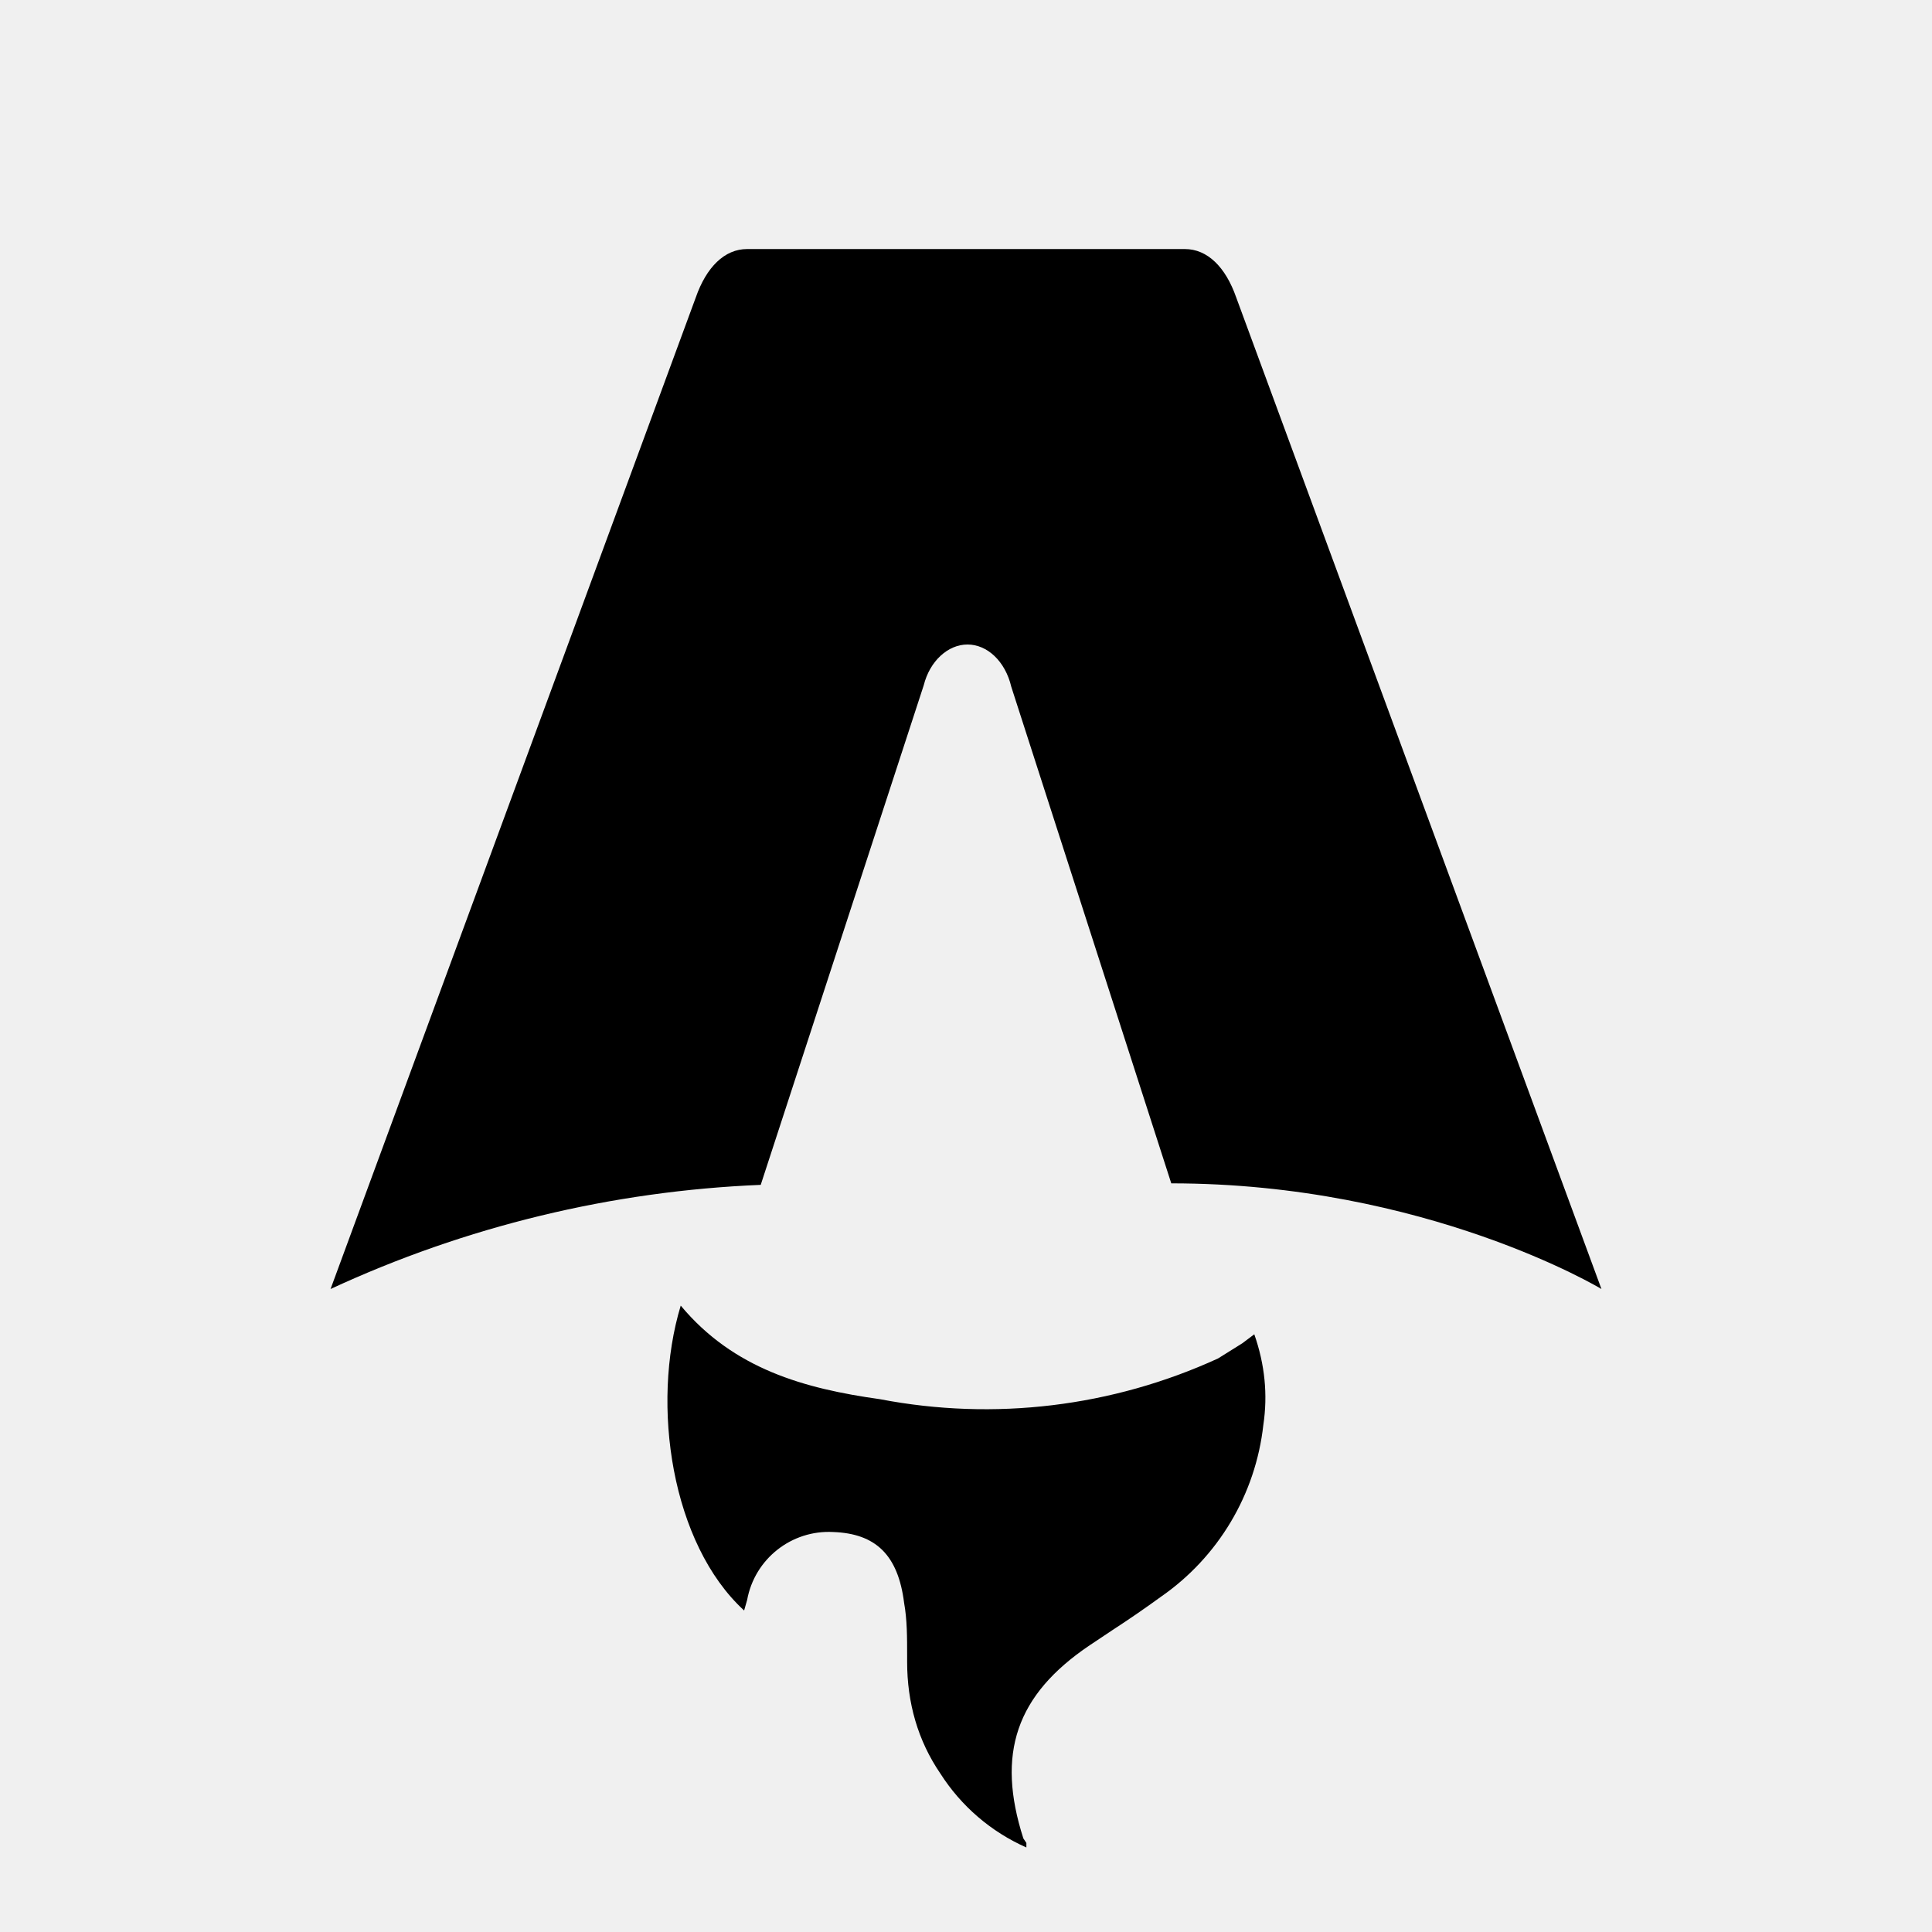
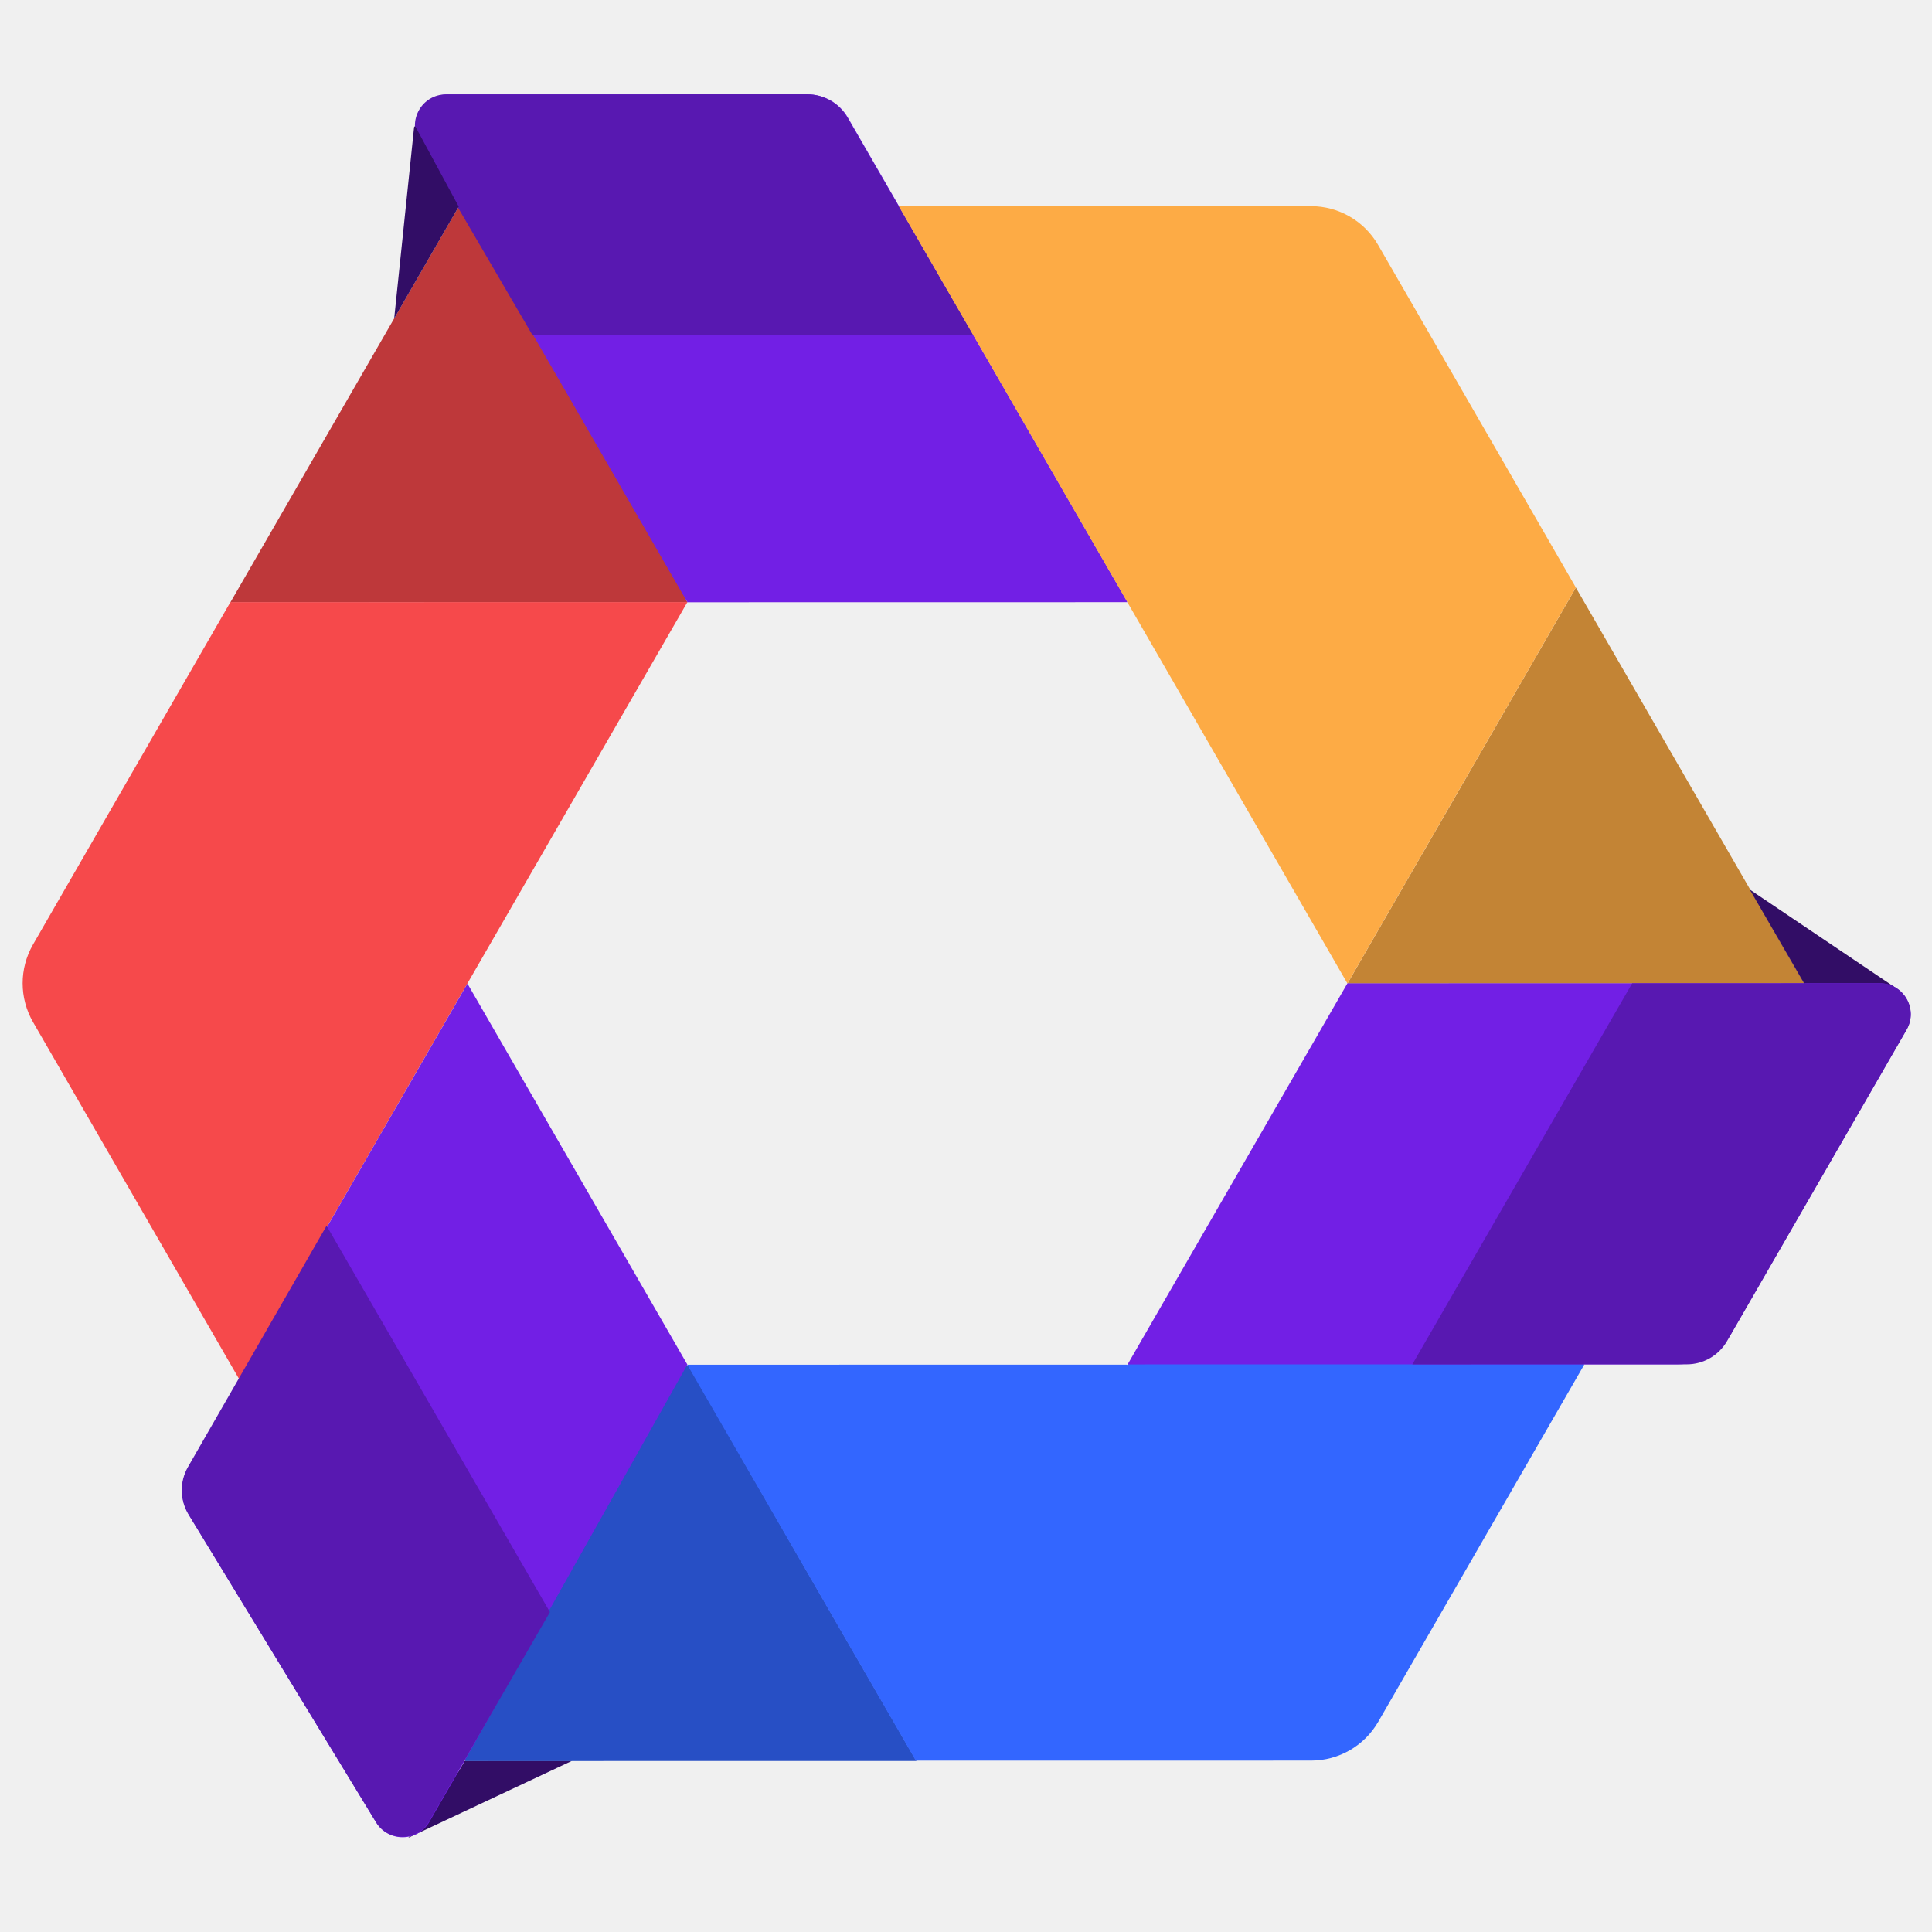
- <svg xmlns="http://www.w3.org/2000/svg" fill="none" viewBox="0 0 128 128">
-   <path d="M50.4 78.5a75.1 75.1 0 0 0-28.5 6.9l24.2-65.7c.7-2 1.9-3.2 3.4-3.2h29c1.5 0 2.7 1.2 3.4 3.2l24.2 65.7s-11.6-7-28.5-7L67 45.5c-.4-1.7-1.6-2.8-2.9-2.8-1.3 0-2.5 1.1-2.9 2.7L50.4 78.5Zm-1.1 28.2Zm-4.2-20.2c-2 6.6-.6 15.8 4.2 20.2a17.5 17.5 0 0 1 .2-.7 5.5 5.5 0 0 1 5.7-4.5c2.8.1 4.3 1.5 4.7 4.7.2 1.1.2 2.3.2 3.5v.4c0 2.7.7 5.2 2.2 7.4a13 13 0 0 0 5.7 4.9v-.3l-.2-.3c-1.8-5.6-.5-9.5 4.4-12.8l1.5-1a73 73 0 0 0 3.2-2.2 16 16 0 0 0 6.8-11.4c.3-2 .1-4-.6-6l-.8.6-1.6 1a37 37 0 0 1-22.4 2.7c-5-.7-9.7-2-13.2-6.2Z" />
-   <style>
-         path { fill: #000; }
-         @media (prefers-color-scheme: dark) {
-             path { fill: #FFF; }
-         }
-     </style>
+ <svg xmlns="http://www.w3.org/2000/svg" width="512" height="512" viewBox="0 0 512 512" fill="none">
+   <path d="M121.583 54.711L121.591 54.727L159.906 108.417L182.143 159.629L61.046 159.647L63.322 155.707L104.476 84.368L121.583 54.711Z" fill="#BE383A" />
+   <path d="M61.051 159.581L182.157 159.563V159.579L123.92 260.543L123.904 260.567H123.888L123.896 260.583L121.628 264.515L65.643 361.571L63.383 365.495L61.114 361.571L8.755 270.862C5.084 264.503 5.082 256.667 8.749 250.305L61.051 159.581Z" fill="#F6494B" />
+   <path d="M123.155 466.624L151.633 466.62L108.227 487.015L121.633 469.259L123.155 466.624Z" fill="#320D66" />
+   <path d="M182.334 361.669L218.57 424.592L240.653 462.836L242.866 466.679L123.308 466.697L115.016 410.008L182.334 361.669Z" fill="#274FC5" />
+   <path d="M214.016 25C218.421 24.999 222.492 27.35 224.695 31.167L238.242 54.643L289.224 142.959L298.843 159.626H298.819L298.795 159.585L182.226 159.603L182.202 159.644H182.185L121.633 54.742V54.701L121.657 54.661L121.633 54.653L121.56 54.612L111.598 37.352C108.434 31.869 112.388 25.015 118.714 25.014L214.016 25Z" fill="#721FE5" />
+   <path d="M111.092 37.387C107.892 31.904 111.843 25.015 118.188 25.015L213.889 25C218.287 24.999 222.353 27.343 224.558 31.152L257.901 88.732L141.073 88.75L111.092 37.387Z" fill="#5818B1" />
+   <path d="M417.62 155.711L419.888 159.634L463.214 234.697L478.164 260.596L478.146 260.62L357.099 260.639L393.311 197.862L415.359 159.635L417.62 155.711Z" fill="#C38435" />
+   <path d="M238.19 54.65L347.417 54.633C354.758 54.632 361.543 58.55 365.212 64.911L417.613 155.691L415.352 159.615L393.304 197.842L357.091 260.619H357.075L299.505 160.873L298.791 159.632L289.172 142.966L240.451 58.565L238.19 54.65Z" fill="#FDAB45" />
+   <path d="M298.682 361.645L298.747 361.75L298.803 361.645L371.529 326.591L419.851 361.626L417.594 365.534L365.246 456.299C361.574 462.659 354.793 466.581 347.452 466.581L242.698 466.595L240.486 462.755L218.41 424.511L182.907 363L182.164 361.662L298.682 361.645Z" fill="#3366FF" />
+   <path d="M123.874 260.655L182.158 361.625L123.16 466.579L121.638 469.213L113.814 482.775C110.694 488.185 102.925 488.278 99.677 482.944L50.061 401.475C47.715 397.622 47.658 392.793 49.912 388.885L63.362 365.575L65.621 361.643L121.606 264.587L123.874 260.655Z" fill="#721FE5" />
+   <path d="M145.742 427.225L113.735 482.659C110.613 488.066 102.846 488.159 99.599 482.828L49.972 401.338C47.63 397.491 47.568 392.673 49.812 388.769L86.548 324.831L145.742 427.225Z" fill="#5818B1" />
+   <path d="M109.739 33.684C109.76 33.483 110.028 33.43 110.124 33.608L121.503 54.639L121.568 54.745V54.753L104.461 84.41L109.739 33.684Z" fill="#320D66" />
+   <path d="M478.705 261.644L479.322 261.619L479.938 261.644L501.929 262.401C502.344 262.416 502.516 261.88 502.172 261.65L463.701 235.739L478.705 261.644Z" fill="#320D66" />
+   <path d="M477.995 260.818L478.131 260.566L472.03 260.567L357.083 260.585L357.075 260.601L298.822 361.589L444.6 361.566C450.476 361.566 455.9 358.43 458.838 353.34L505.231 272.899C508.395 267.415 504.439 260.562 498.112 260.563L478.382 260.566L477.995 260.818Z" fill="#721FE5" />
+   <path d="M432.546 260.573L374.287 361.577L447.016 361.566C451.42 361.565 455.49 359.213 457.693 355.396L505.272 272.898C508.435 267.415 504.48 260.562 498.153 260.563L432.546 260.573Z" fill="#5818B1" />
</svg>
